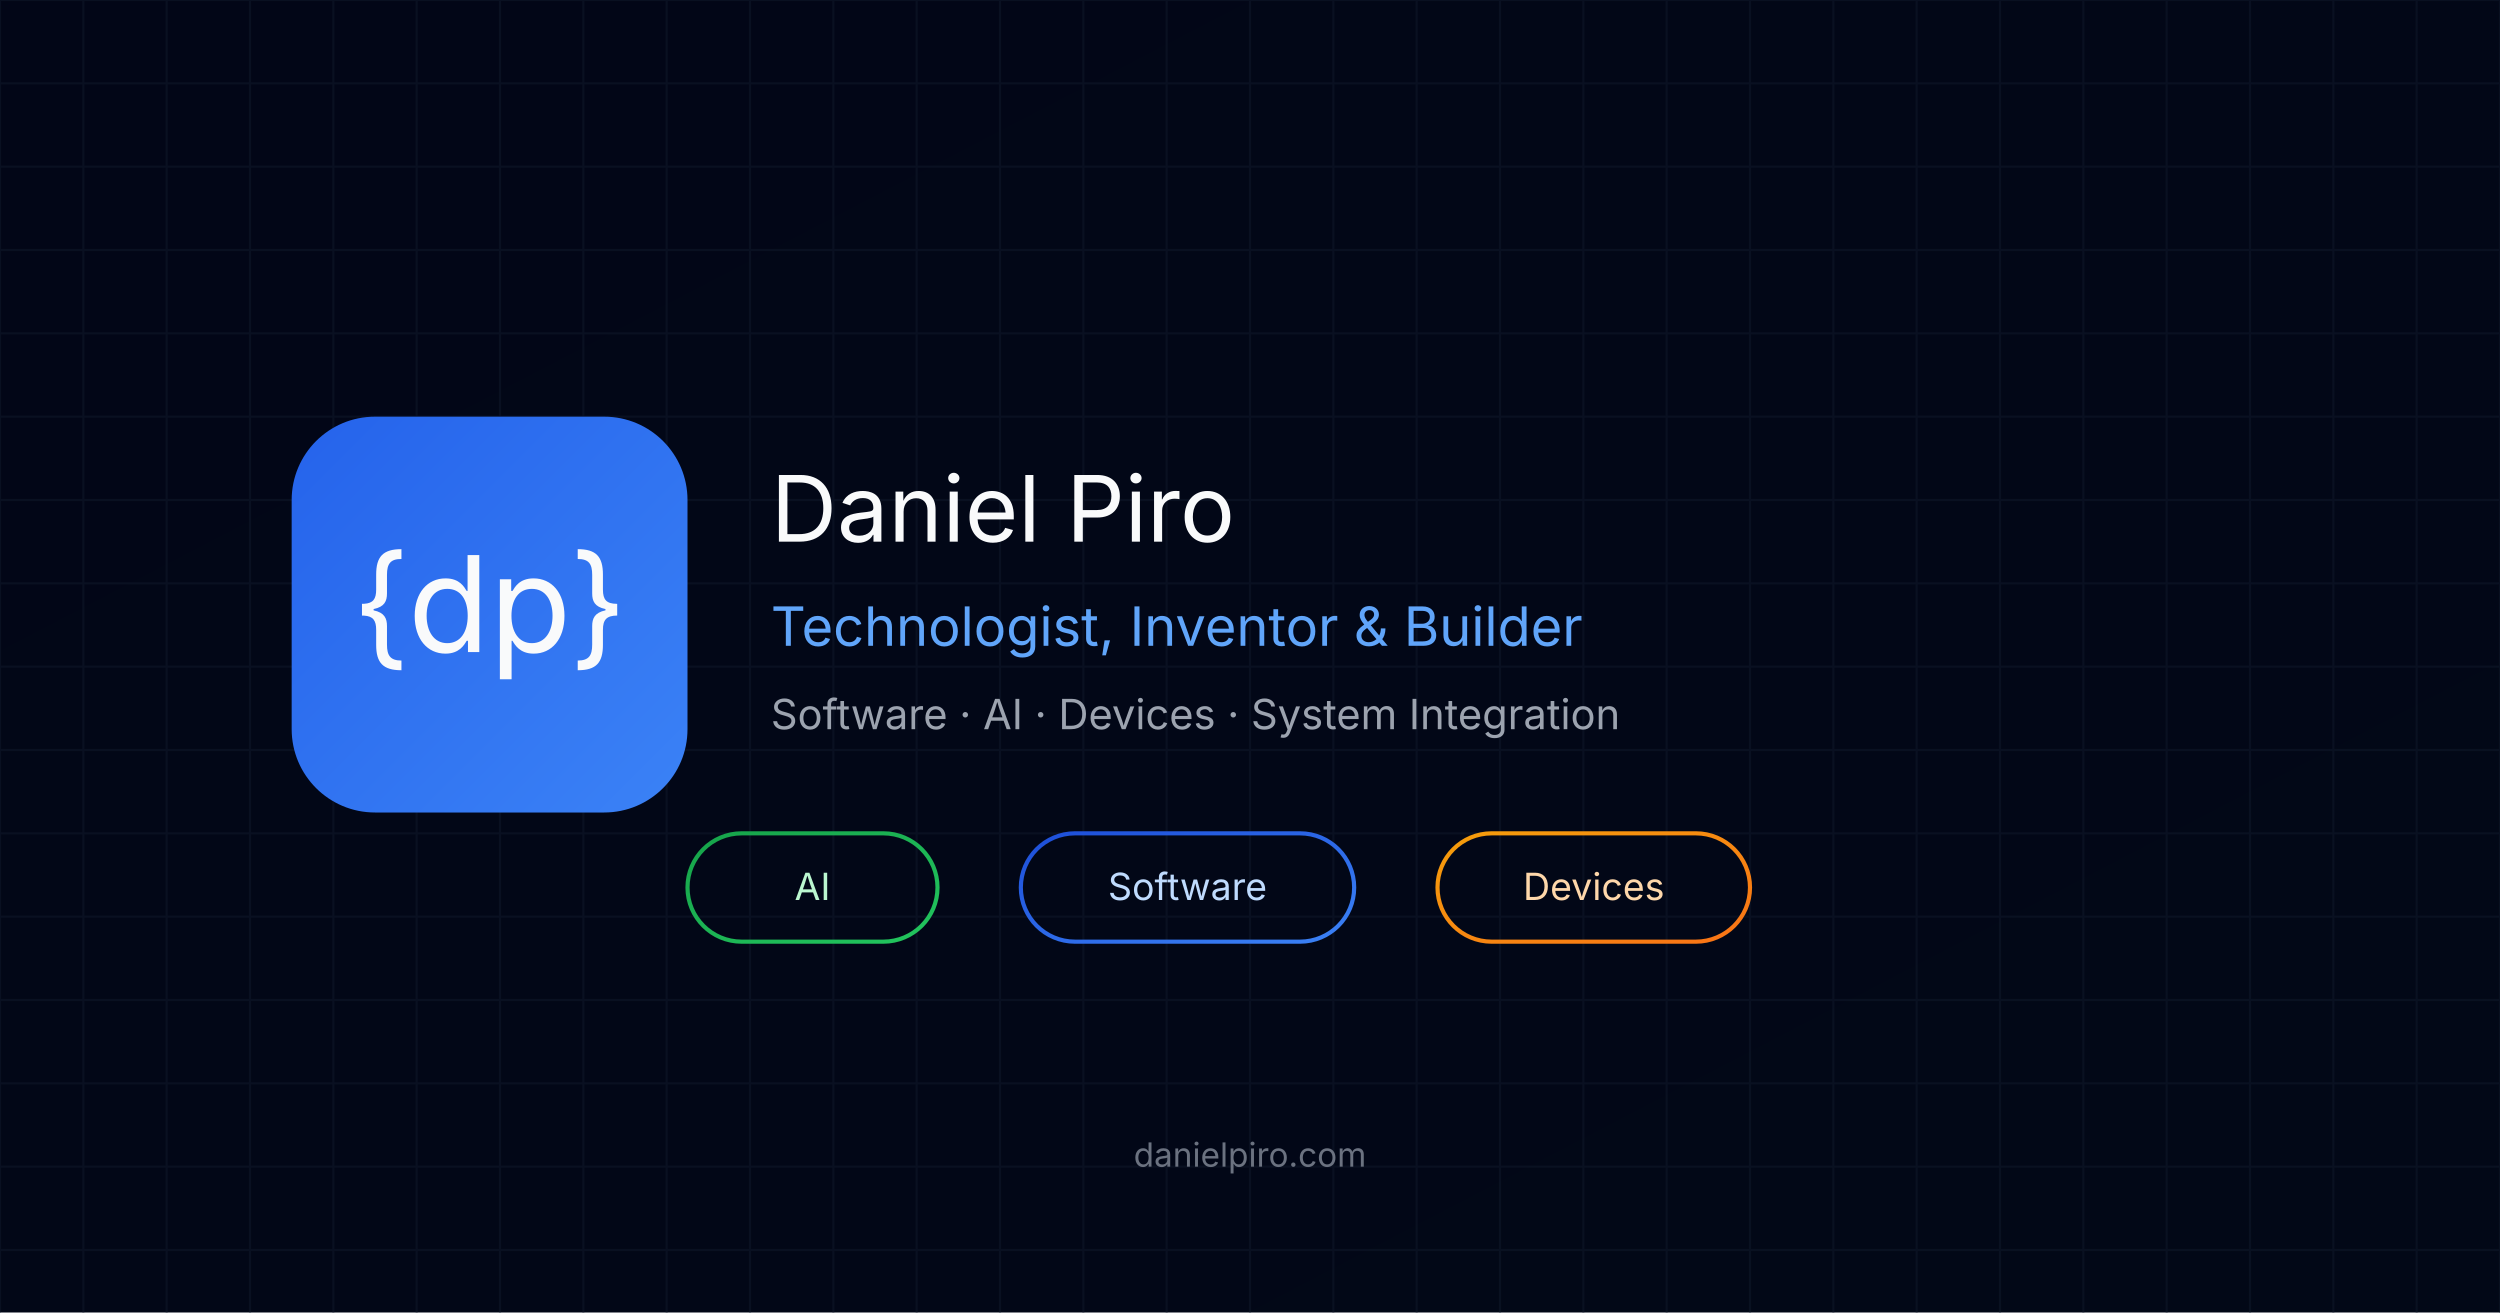
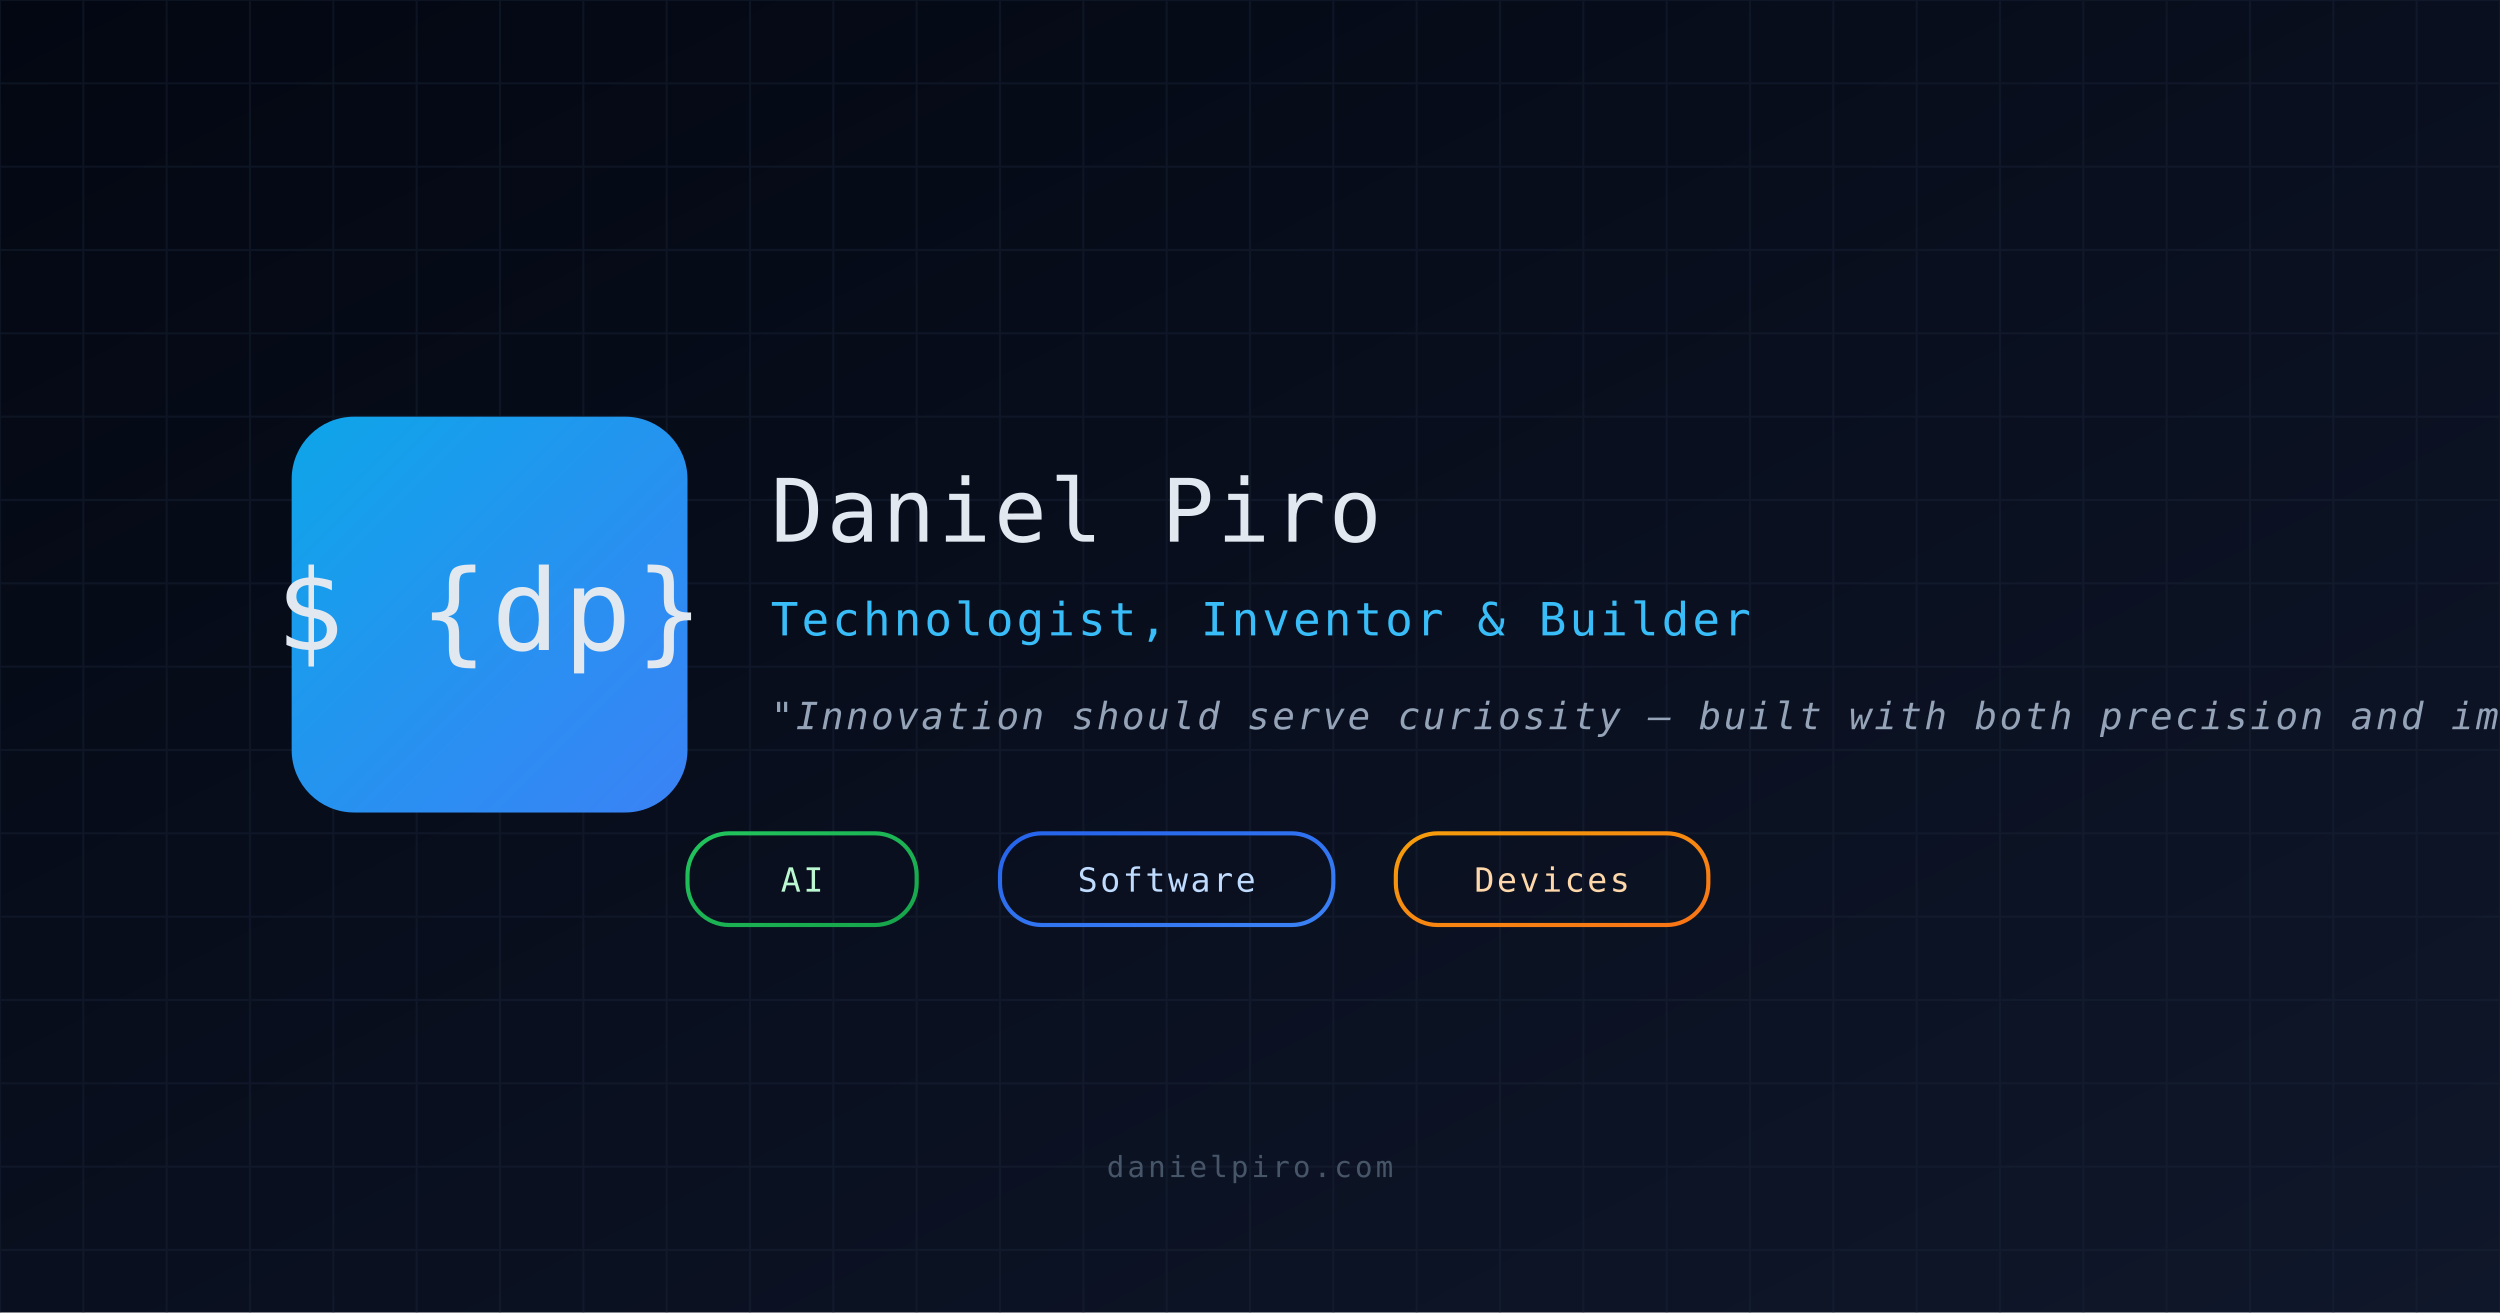
<svg xmlns="http://www.w3.org/2000/svg" width="1200" height="630" viewBox="0 0 1200 630">
  <defs>
    <linearGradient id="bg" x1="0" y1="0" x2="1" y2="1">
-       <stop offset="0%" stop-color="#020617" />
-       <stop offset="100%" stop-color="#020817" />
+       <stop offset="0%" stop-color="#030712" />
+       <stop offset="100%" stop-color="#0f172a" />
    </linearGradient>
    <linearGradient id="tile" x1="0" y1="0" x2="1" y2="1">
-       <stop offset="0%" stop-color="#2563eb" />
+       <stop offset="0%" stop-color="#0ea5e9" />
      <stop offset="100%" stop-color="#3b82f6" />
    </linearGradient>
    <linearGradient id="pill-green" x1="0" y1="0" x2="1" y2="1">
-       <stop offset="0%" stop-color="#16a34a" />
-       <stop offset="100%" stop-color="#22c55e" />
+       <stop offset="0%" stop-color="#22c55e" />
+       <stop offset="100%" stop-color="#16a34a" />
    </linearGradient>
    <linearGradient id="pill-blue" x1="0" y1="0" x2="1" y2="1">
-       <stop offset="0%" stop-color="#1d4ed8" />
+       <stop offset="0%" stop-color="#2563eb" />
      <stop offset="100%" stop-color="#3b82f6" />
    </linearGradient>
    <linearGradient id="pill-amber" x1="0" y1="0" x2="1" y2="1">
      <stop offset="0%" stop-color="#f59e0b" />
      <stop offset="100%" stop-color="#f97316" />
    </linearGradient>
  </defs>
  <rect width="1200" height="630" fill="url(#bg)" />
-   <g stroke="#0f172a" stroke-width="1" opacity="0.55">
+   <g stroke="#1e293b" stroke-width="1" opacity="0.35">
    <g>
      <line x1="0" y1="0" x2="0" y2="630" />
      <line x1="40" y1="0" x2="40" y2="630" />
      <line x1="80" y1="0" x2="80" y2="630" />
      <line x1="120" y1="0" x2="120" y2="630" />
      <line x1="160" y1="0" x2="160" y2="630" />
      <line x1="200" y1="0" x2="200" y2="630" />
      <line x1="240" y1="0" x2="240" y2="630" />
      <line x1="280" y1="0" x2="280" y2="630" />
      <line x1="320" y1="0" x2="320" y2="630" />
      <line x1="360" y1="0" x2="360" y2="630" />
      <line x1="400" y1="0" x2="400" y2="630" />
      <line x1="440" y1="0" x2="440" y2="630" />
      <line x1="480" y1="0" x2="480" y2="630" />
      <line x1="520" y1="0" x2="520" y2="630" />
      <line x1="560" y1="0" x2="560" y2="630" />
      <line x1="600" y1="0" x2="600" y2="630" />
      <line x1="640" y1="0" x2="640" y2="630" />
      <line x1="680" y1="0" x2="680" y2="630" />
      <line x1="720" y1="0" x2="720" y2="630" />
      <line x1="760" y1="0" x2="760" y2="630" />
      <line x1="800" y1="0" x2="800" y2="630" />
      <line x1="840" y1="0" x2="840" y2="630" />
      <line x1="880" y1="0" x2="880" y2="630" />
      <line x1="920" y1="0" x2="920" y2="630" />
      <line x1="960" y1="0" x2="960" y2="630" />
      <line x1="1000" y1="0" x2="1000" y2="630" />
      <line x1="1040" y1="0" x2="1040" y2="630" />
      <line x1="1080" y1="0" x2="1080" y2="630" />
      <line x1="1120" y1="0" x2="1120" y2="630" />
      <line x1="1160" y1="0" x2="1160" y2="630" />
      <line x1="1200" y1="0" x2="1200" y2="630" />
    </g>
    <g>
      <line x1="0" y1="0" x2="1200" y2="0" />
      <line x1="0" y1="40" x2="1200" y2="40" />
      <line x1="0" y1="80" x2="1200" y2="80" />
      <line x1="0" y1="120" x2="1200" y2="120" />
      <line x1="0" y1="160" x2="1200" y2="160" />
      <line x1="0" y1="200" x2="1200" y2="200" />
      <line x1="0" y1="240" x2="1200" y2="240" />
      <line x1="0" y1="280" x2="1200" y2="280" />
      <line x1="0" y1="320" x2="1200" y2="320" />
      <line x1="0" y1="360" x2="1200" y2="360" />
      <line x1="0" y1="400" x2="1200" y2="400" />
      <line x1="0" y1="440" x2="1200" y2="440" />
      <line x1="0" y1="480" x2="1200" y2="480" />
      <line x1="0" y1="520" x2="1200" y2="520" />
      <line x1="0" y1="560" x2="1200" y2="560" />
      <line x1="0" y1="600" x2="1200" y2="600" />
-       <line x1="0" y1="640" x2="1200" y2="640" />
    </g>
  </g>
-   <rect x="140" y="200" width="190" height="190" rx="40" fill="url(#tile)" />
-   <text x="235" y="313" text-anchor="middle" font-family="system-ui, -apple-system, BlinkMacSystemFont, 'SF Pro Display', sans-serif" font-size="64" fill="#f9fafb">
-     {dp}
+   <rect x="140" y="200" width="190" height="190" rx="30" fill="url(#tile)" />
+   <text x="235" y="312" text-anchor="middle" font-family="'JetBrains Mono', 'IBM Plex Mono', monospace" font-size="54" letter-spacing="2" fill="#e2e8f0">
+     $ {dp}
  </text>
-   <text x="370" y="260" font-family="system-ui, -apple-system, BlinkMacSystemFont, 'SF Pro Display', sans-serif" font-size="44" fill="#f9fafb">
+   <text x="370" y="260" font-family="'JetBrains Mono', monospace" font-size="42" letter-spacing="1.5" fill="#e2e8f0">
    Daniel Piro
  </text>
-   <text x="370" y="310" font-family="system-ui, -apple-system, BlinkMacSystemFont, 'SF Pro Text', sans-serif" font-size="26" fill="#60a5fa">
+   <text x="370" y="305" font-family="'JetBrains Mono', monospace" font-size="22" letter-spacing="1.5" fill="#38bdf8">
    Technologist, Inventor &amp; Builder
  </text>
-   <text x="370" y="350" font-family="system-ui, -apple-system, BlinkMacSystemFont, 'SF Pro Text', sans-serif" font-size="20" fill="#9ca3af">
-     Software · AI · Devices · System Integration
+   <text x="370" y="350" font-family="'JetBrains Mono', monospace" font-size="18" letter-spacing="1.2" font-style="italic" fill="#94a3b8">
+     "Innovation should serve curiosity — built with both precision and imagination."
  </text>
  <g transform="translate(330, 400)">
-     <rect x="0" y="0" rx="26" width="120" height="52" fill="none" stroke="url(#pill-green)" stroke-width="2" />
-     <text x="60" y="32" text-anchor="middle" font-family="system-ui, -apple-system, BlinkMacSystemFont, 'SF Pro Text', sans-serif" font-size="18" fill="#bbf7d0">
-       AI
-     </text>
+     <rect x="0" y="0" rx="20" width="110" height="44" fill="none" stroke="url(#pill-green)" stroke-width="2" />
+     <text x="55" y="28" text-anchor="middle" font-family="'JetBrains Mono', monospace" font-size="16" letter-spacing="1.2" fill="#bbf7d0">AI</text>
  </g>
-   <g transform="translate(490, 400)">
-     <rect x="0" y="0" rx="26" width="160" height="52" fill="none" stroke="url(#pill-blue)" stroke-width="2" />
-     <text x="80" y="32" text-anchor="middle" font-family="system-ui, -apple-system, BlinkMacSystemFont, 'SF Pro Text', sans-serif" font-size="18" fill="#bfdbfe">
-       Software
-     </text>
+   <g transform="translate(480, 400)">
+     <rect x="0" y="0" rx="20" width="160" height="44" fill="none" stroke="url(#pill-blue)" stroke-width="2" />
+     <text x="80" y="28" text-anchor="middle" font-family="'JetBrains Mono', monospace" font-size="16" letter-spacing="1.2" fill="#bfdbfe">Software</text>
  </g>
-   <g transform="translate(690, 400)">
-     <rect x="0" y="0" rx="26" width="150" height="52" fill="none" stroke="url(#pill-amber)" stroke-width="2" />
-     <text x="75" y="32" text-anchor="middle" font-family="system-ui, -apple-system, BlinkMacSystemFont, 'SF Pro Text', sans-serif" font-size="18" fill="#fed7aa">
-       Devices
-     </text>
+   <g transform="translate(670, 400)">
+     <rect x="0" y="0" rx="20" width="150" height="44" fill="none" stroke="url(#pill-amber)" stroke-width="2" />
+     <text x="75" y="28" text-anchor="middle" font-family="'JetBrains Mono', monospace" font-size="16" letter-spacing="1.2" fill="#fed7aa">Devices</text>
  </g>
-   <text x="600" y="560" text-anchor="middle" font-family="system-ui, -apple-system, BlinkMacSystemFont, 'SF Pro Text', sans-serif" font-size="16" fill="#6b7280">
+   <text x="600" y="565" text-anchor="middle" font-family="'JetBrains Mono', monospace" font-size="14" letter-spacing="1.5" fill="#475569">
    danielpiro.com
  </text>
</svg>
